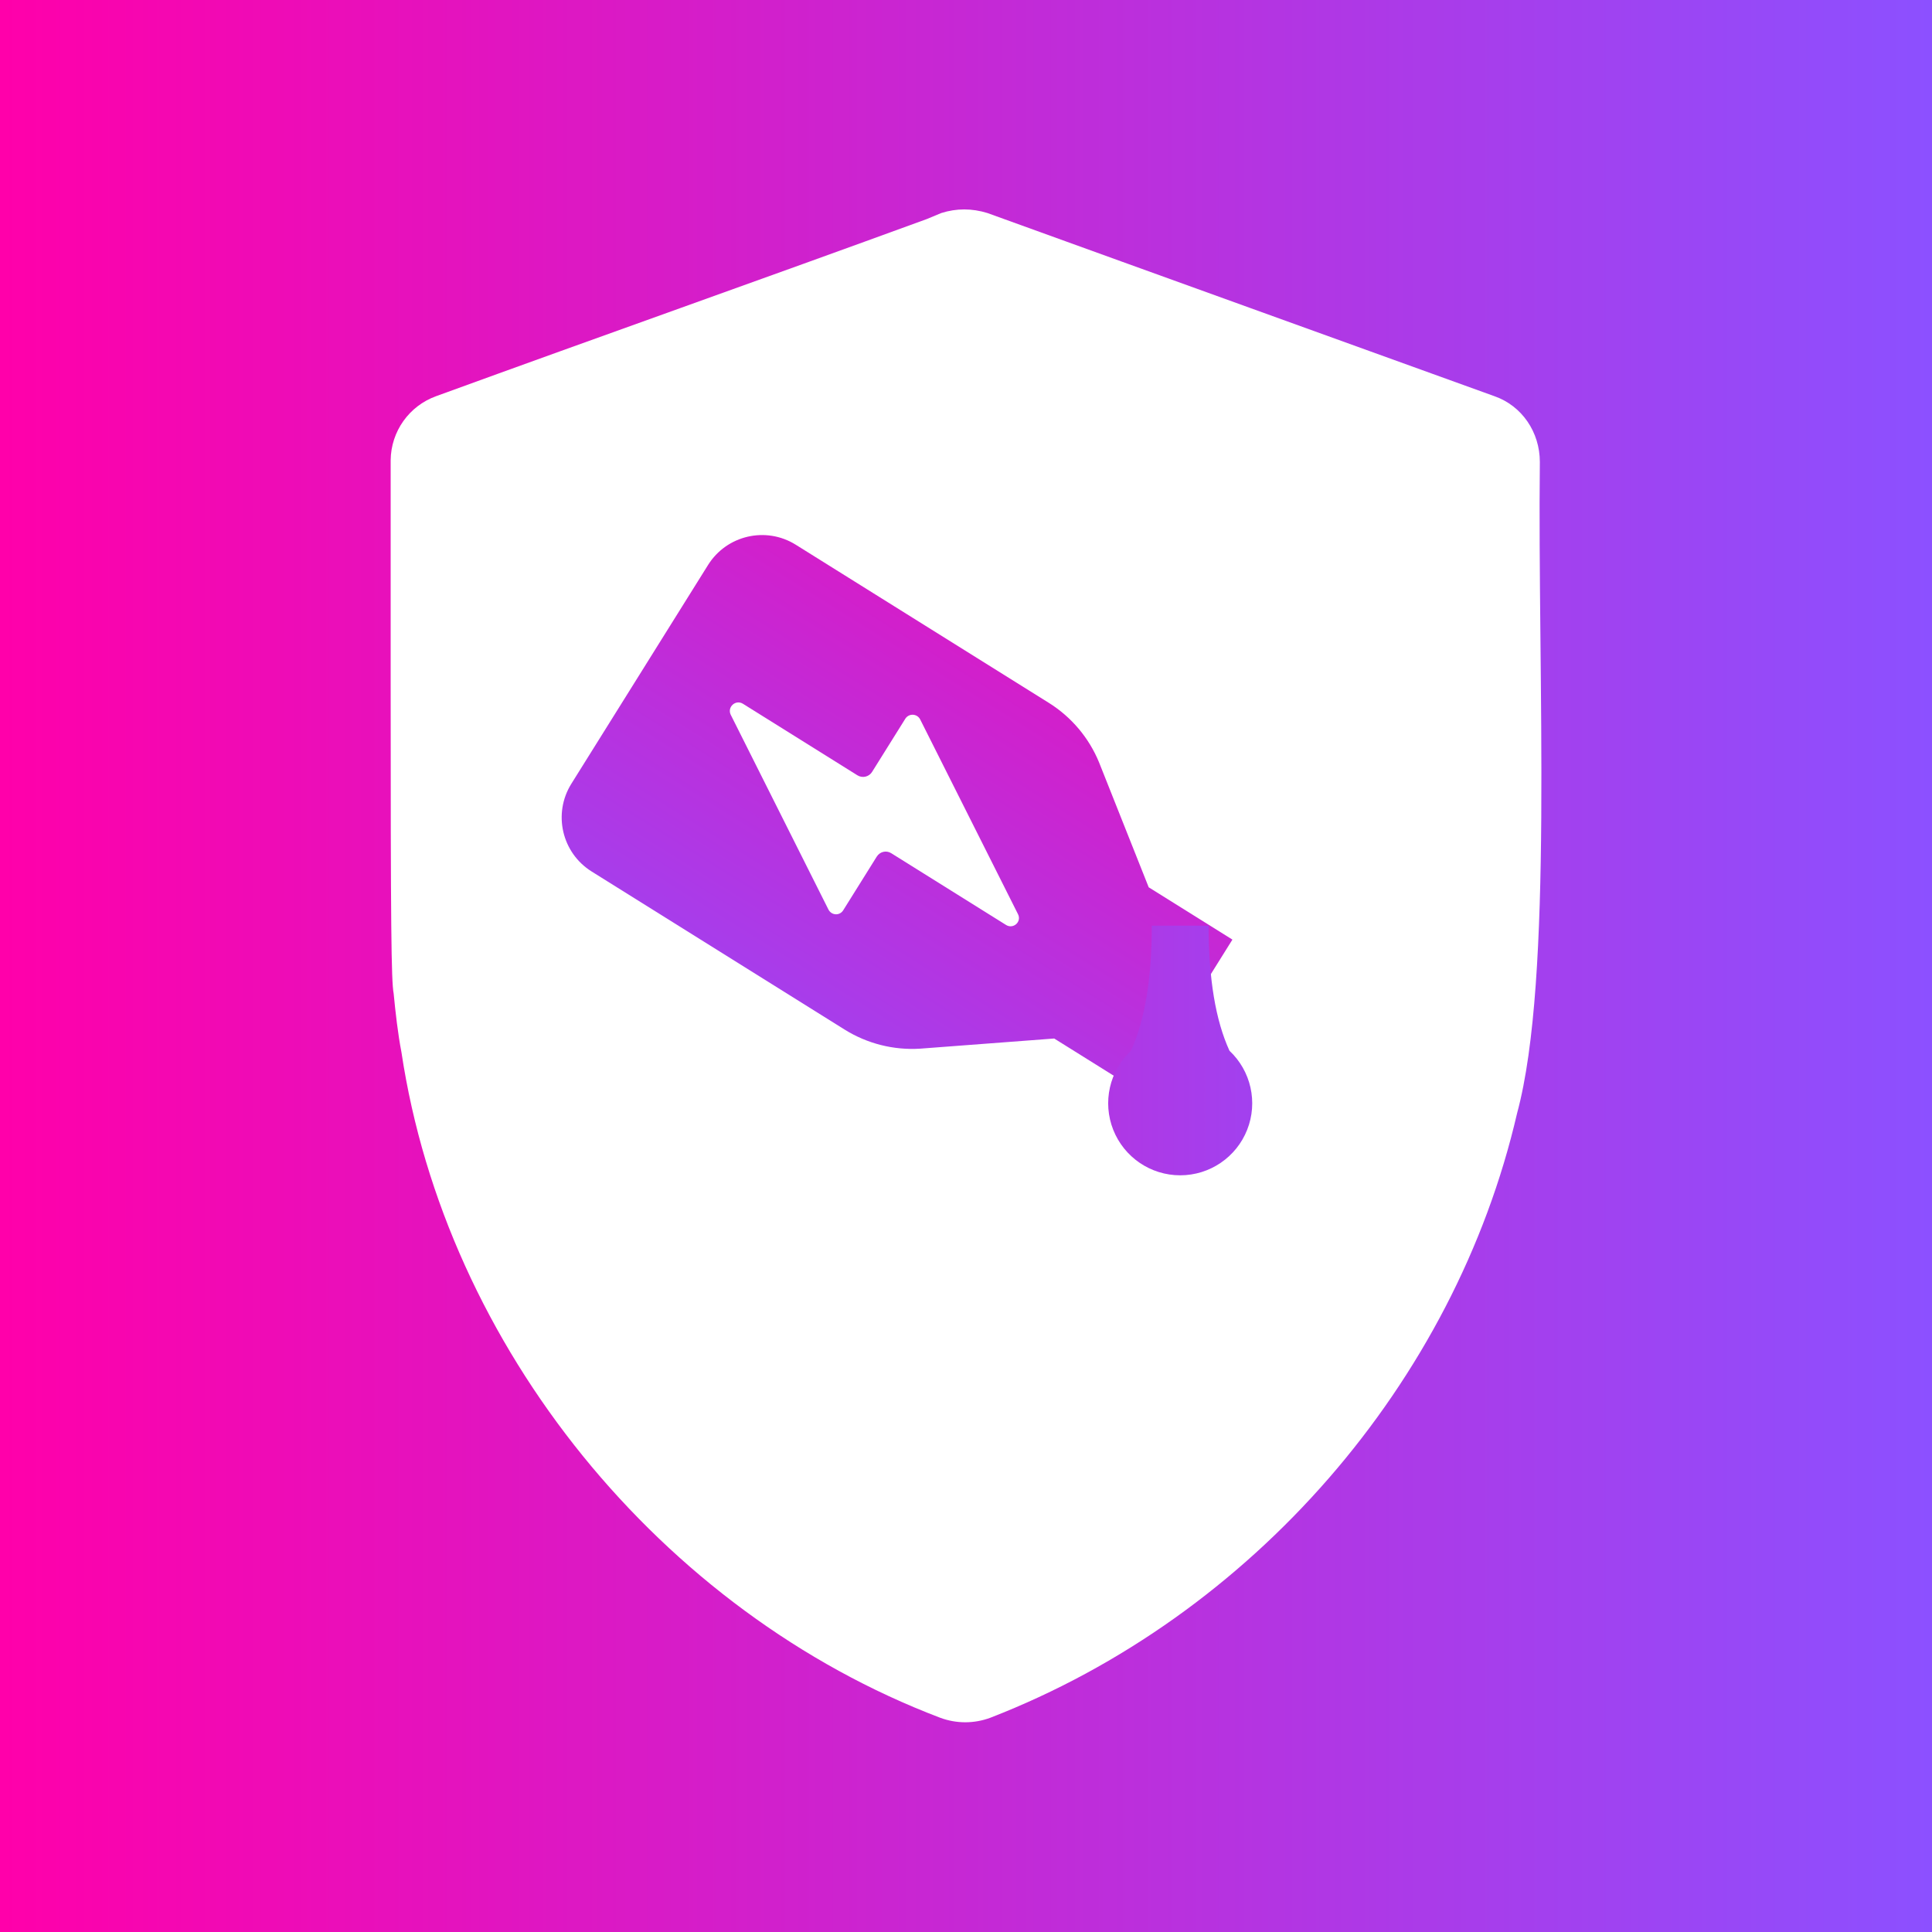
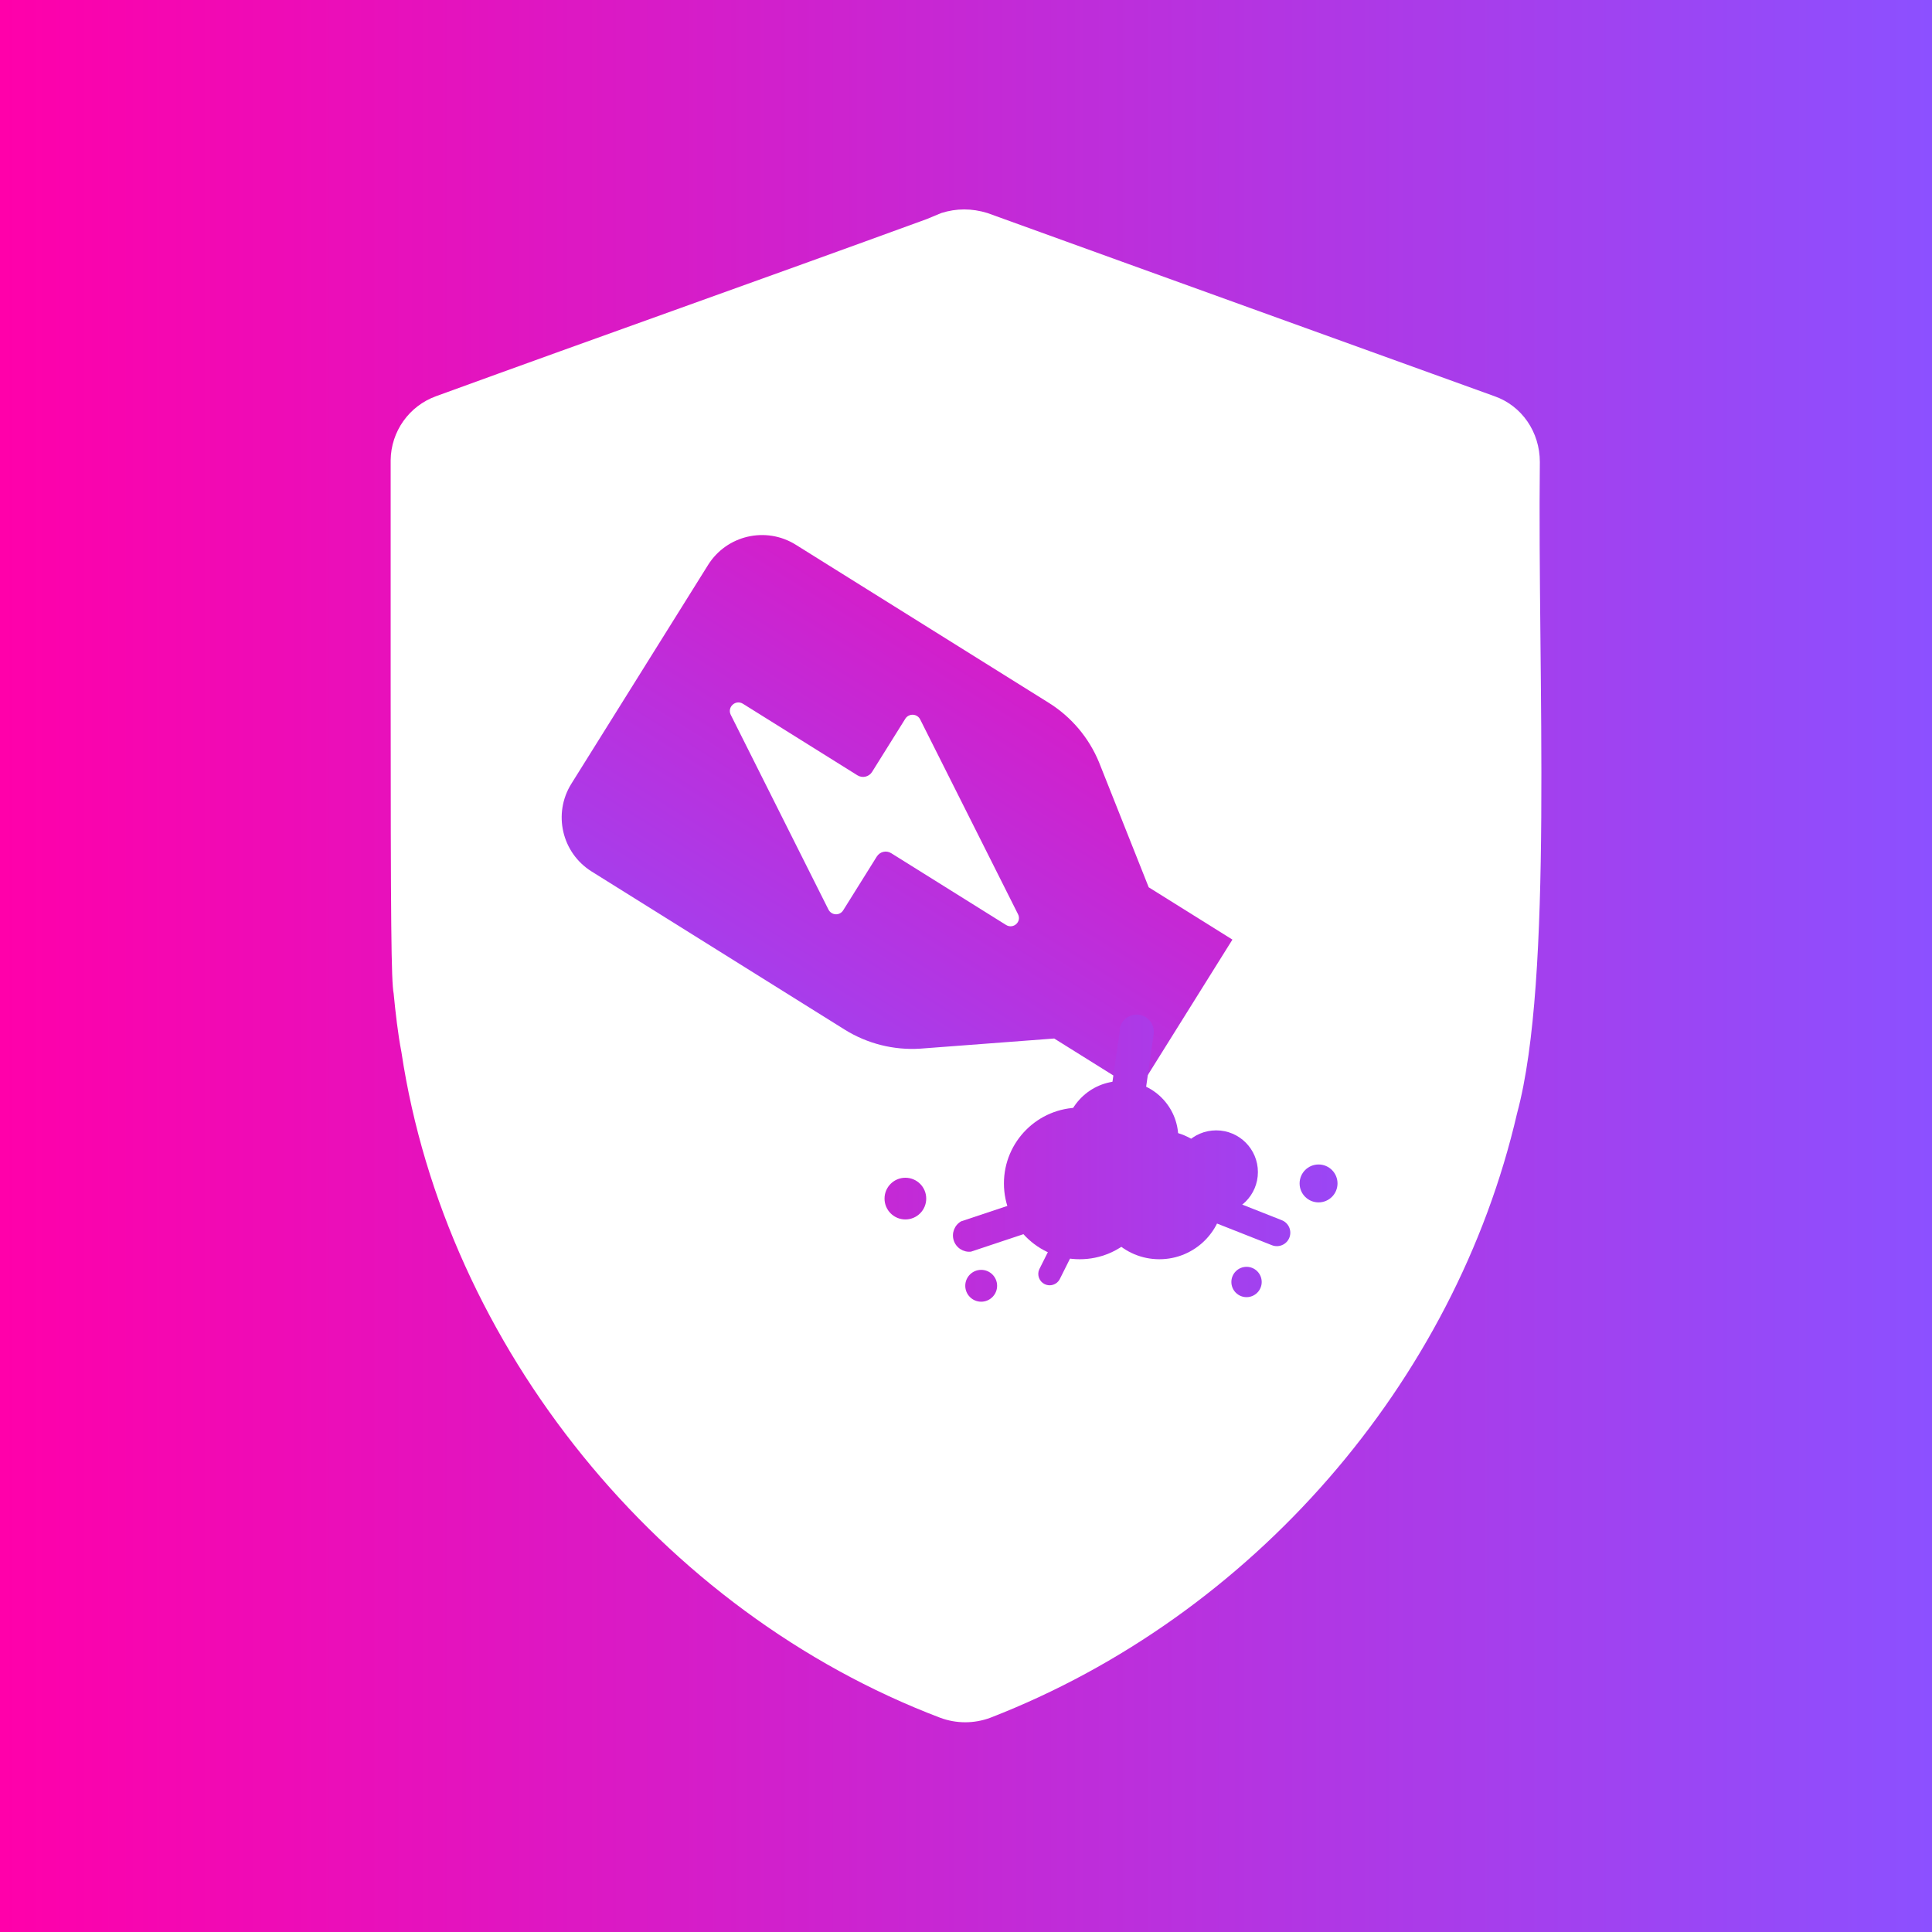
<svg xmlns="http://www.w3.org/2000/svg" viewBox="-6.527 2.221 32.279 32.279" role="img" aria-label="Socket sauce">
  <defs>
    <linearGradient id="socket-brand-plate" gradientUnits="userSpaceOnUse" x1="-6.527" y1="0" x2="25.753" y2="0">
      <stop offset="0%" stop-color="#ff00aa" />
      <stop offset="100%" stop-color="#8c50ff" />
    </linearGradient>
  </defs>
  <rect data-socket-layer="plate" x="-6.527" y="2.221" width="32.279" height="32.279" fill="url(#socket-brand-plate)" />
  <path data-socket-layer="shield" fill="#ffffff" d="M18.44 8.84c.46.16.76.6.76 1.1-.04 3.58.23 8.63-.38 10.88-1.04 4.5-4.42 8.4-8.8 10.1a1.2 1.2 0 0 1-.84 0C4.52 29.15.92 24.73.18 19.8c-.06-.31-.1-.67-.13-.98-.04-.2-.05-1.14-.05-5.17V9.91a1.15 1.15 0 0 1 .76-1.07c2.8-1.02 5.38-1.93 8.2-2.96l.24-.1q.38-.12.77 0l2.24.81z" />
  <g data-socket-layer="glyph" transform="translate(2.013 9.2) scale(0.63333)">
    <defs>
      <mask id="glyph-cut-0" maskUnits="userSpaceOnUse" x="0" y="0" width="24" height="24">
        <rect width="24" height="24" fill="#ffffff" />
        <g transform="translate(4.9 1.4) scale(.727)">
          <path fill="#000000" d="M9.89 9.54c.19-.32.67-.18.67.19v5.85c0 .25.2.45.46.45h2.73c.29 0 .46.31.31.56l-4.9 8.04c-.2.31-.68.17-.68-.2V18.6a.46.46 0 0 0-.46-.46H5.3a.37.37 0 0 1-.31-.55z" />
        </g>
      </mask>
    </defs>
    <g transform="translate(-1.2 -0.6) rotate(122 12 12) translate(12 12) scale(.84) translate(-12 -12)" mask="url(#glyph-cut-0)">
      <path fill="url(#socket-brand-plate)" fill-rule="evenodd" d="M9.2 2.2h5.6v3.1l2.5 3.4a4 4 0 0 1 .75 2.33v9.37a2 2 0 0 1-2 2h-8.1a2 2 0 0 1-2-2v-9.37A4 4 0 0 1 6.7 8.7l2.5-3.4Z" />
    </g>
-     <path fill="url(#socket-brand-plate)" fill-rule="evenodd" d="M16.9 13.4h1.5q0 2.1.55 3.3a1.9 1.9 0 1 1-2.6 0q.55-1.2.55-3.3" />
+     <path fill="url(#socket-brand-plate)" fill-rule="nonzero" d="m16.06 16.14-.4 2.8a.45.45 0 0 0 .89.12l.4-2.8a.45.45 0 0 0-.9-.12" />
+     <path fill="url(#socket-brand-plate)" fill-rule="nonzero" d="M15 18.2a2 2 0 1 1 0 4 2 2 0 1 1 0-4" />
+     <path fill="url(#socket-brand-plate)" fill-rule="nonzero" d="M17.1 18.8a1.7 1.7 0 1 1 0 3.4 1.7 1.7 0 1 1 0-3.4" />
+     <path fill="url(#socket-brand-plate)" fill-rule="nonzero" d="M16.1 17.5a1.5 1.5 0 1 1 0 3 1.5 1.5 0 1 1 0-3" />
+     <path fill="url(#socket-brand-plate)" fill-rule="nonzero" d="M18.6 18.8a1.1 1.1 0 1 1 0 2.2 1.1 1.1 0 1 1 0-2.2" />
+     <path fill="url(#socket-brand-plate)" fill-rule="nonzero" d="m16.07 19.8-4.2 1.4a.43.43 0 0 0 .26.8l4.2-1.4a.43.43 0 0 0-.26-.8" />
+     <path fill="url(#socket-brand-plate)" fill-rule="nonzero" d="m16.27 20.33 3.8 1.5a.35.35 0 0 0 .26-.66l-3.8-1.5a.35.35 0 0 0-.26.66" />
+     <path fill="url(#socket-brand-plate)" fill-rule="nonzero" d="m15.33 19.67-1.4 2.8a.3.3 0 0 0 .54.26l1.4-2.8a.3.3 0 0 0-.54-.26" />
+     <path fill="url(#socket-brand-plate)" fill-rule="evenodd" d="M10.4 20.05a.55.55 0 1 1 0 1.1.55.55 0 1 1 0-1.1" />
+     <path fill="url(#socket-brand-plate)" fill-rule="evenodd" d="M21.3 19.7a.5.5 0 1 1 0 1 .5.5 0 1 1 0-1" />
+     <path fill="url(#socket-brand-plate)" fill-rule="evenodd" d="M12.4 22.48a.42.42 0 1 1 0 .84.42.42 0 1 1 0-.84" />
+     <path fill="url(#socket-brand-plate)" fill-rule="evenodd" d="M19.4 22.4a.4.4 0 1 1 0 .8.4.4 0 1 1 0-.8" />
  </g>
</svg>
